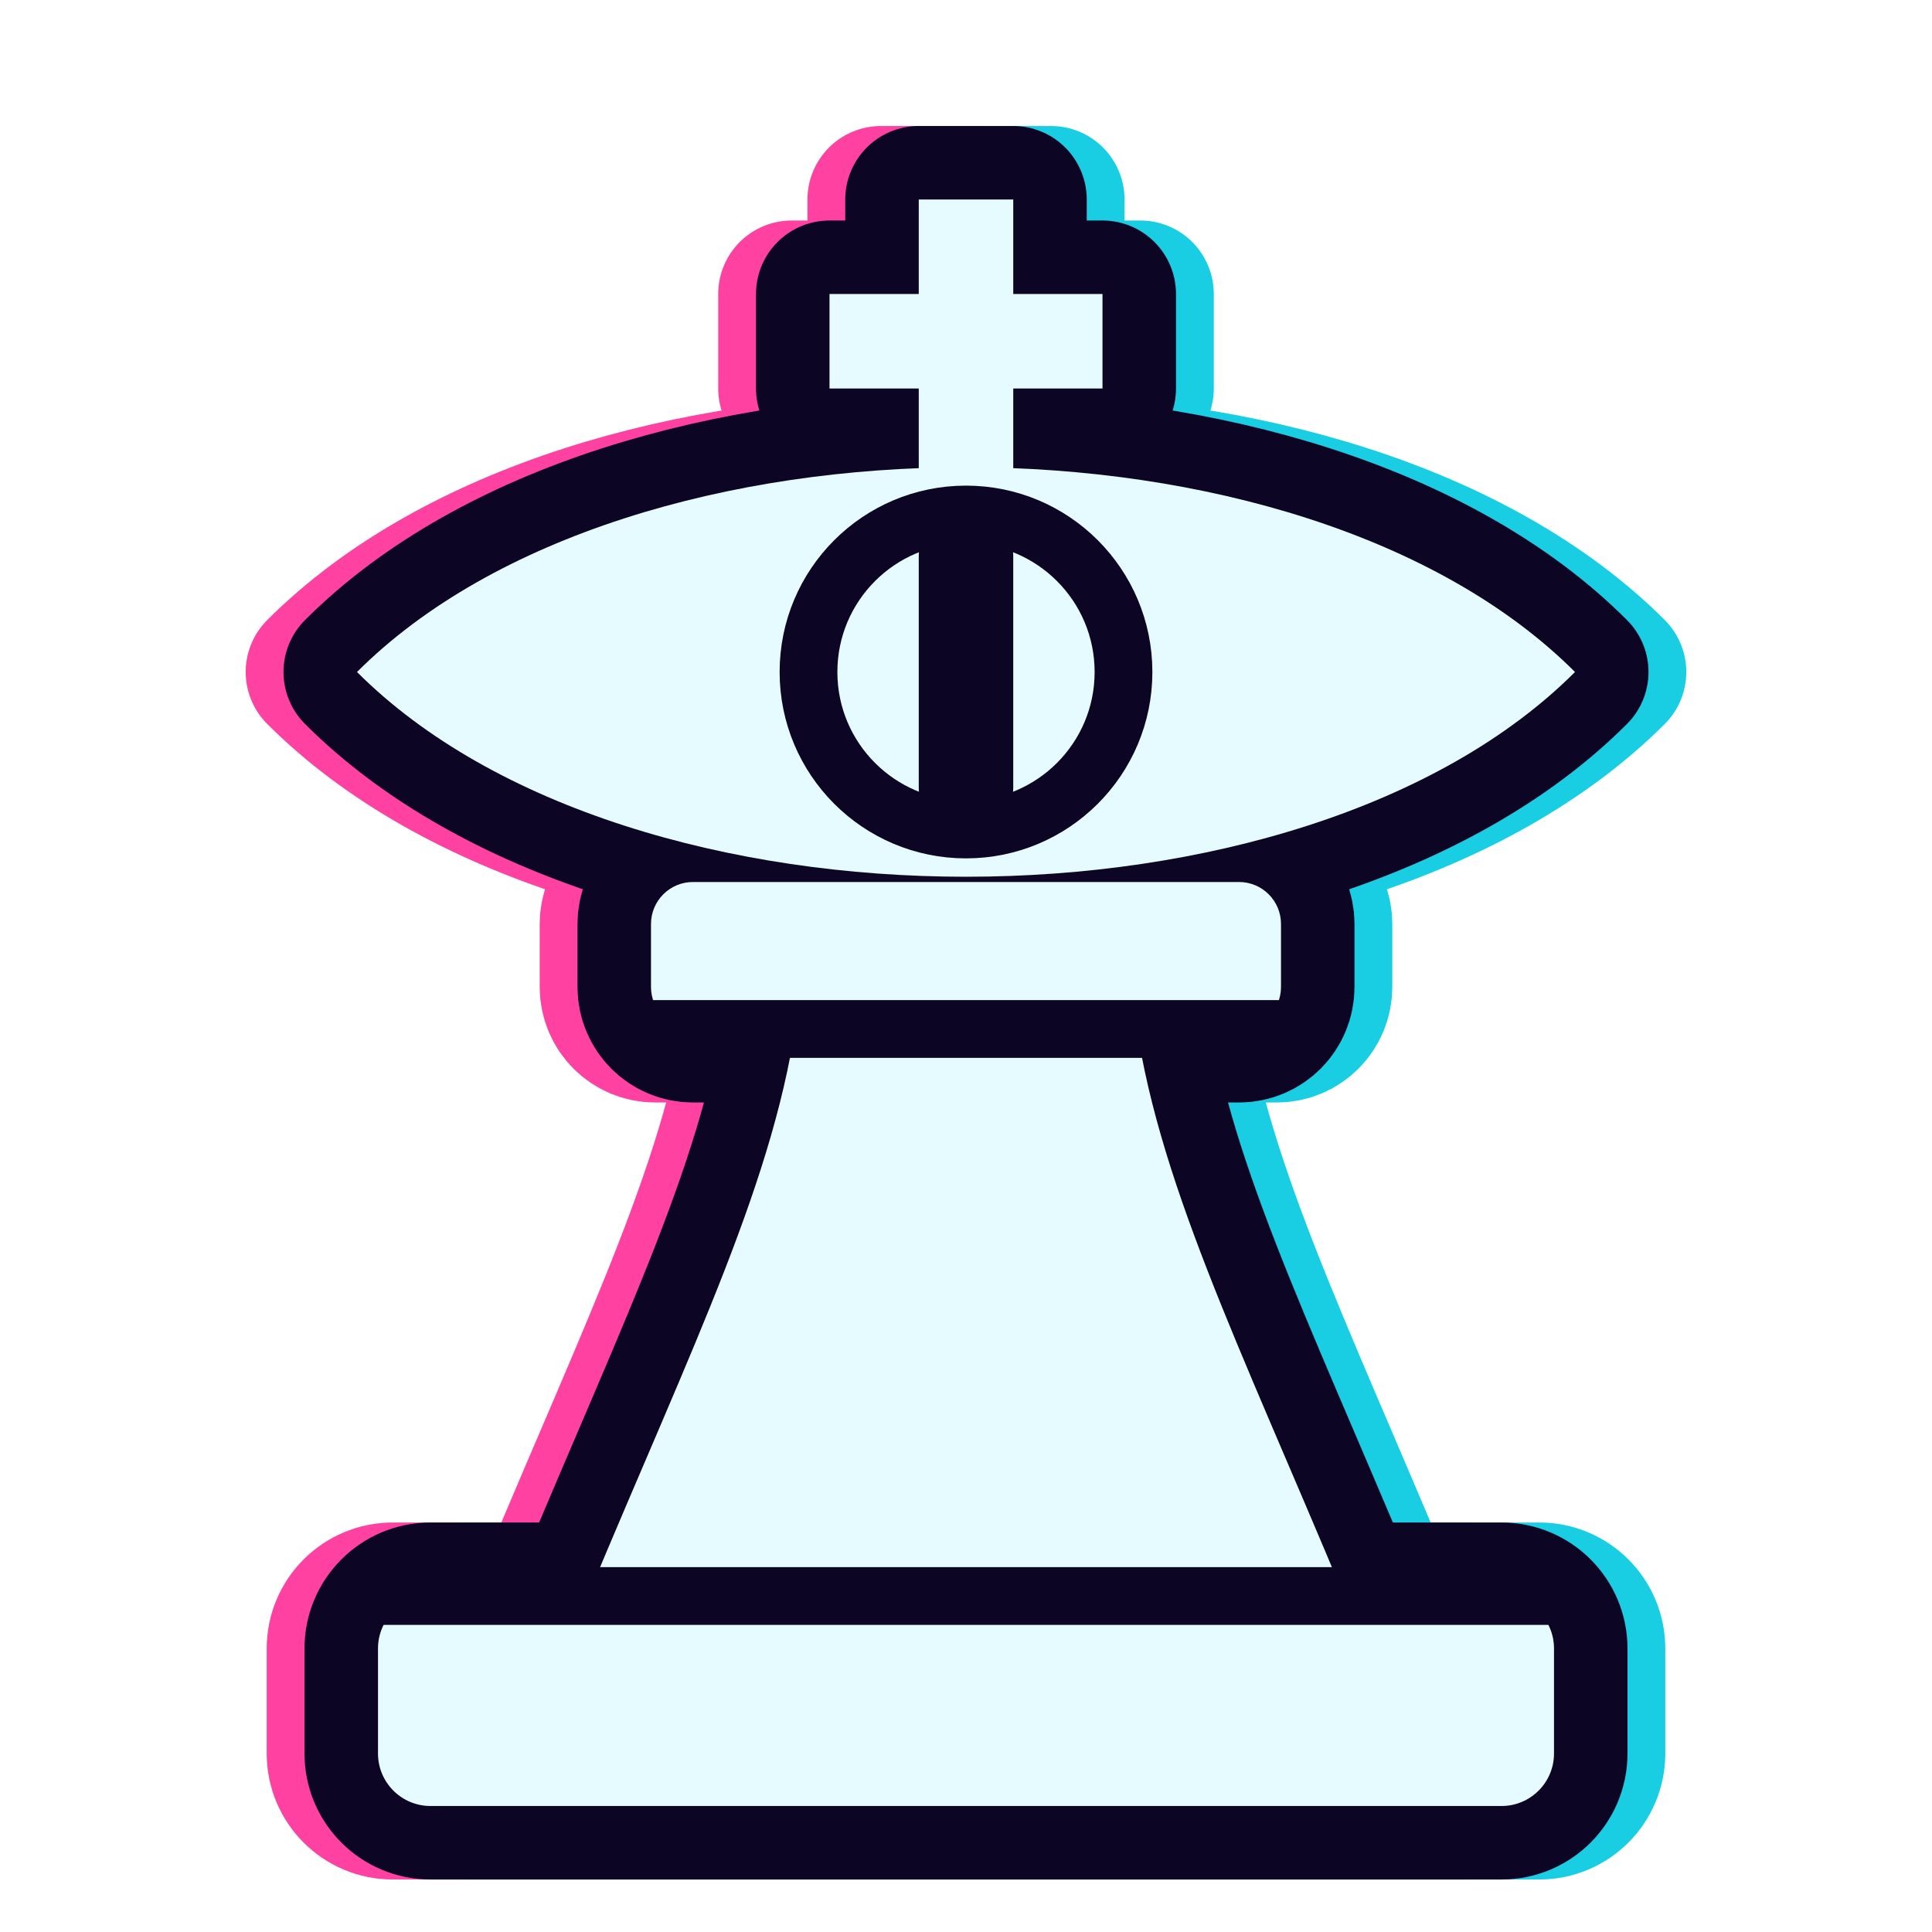
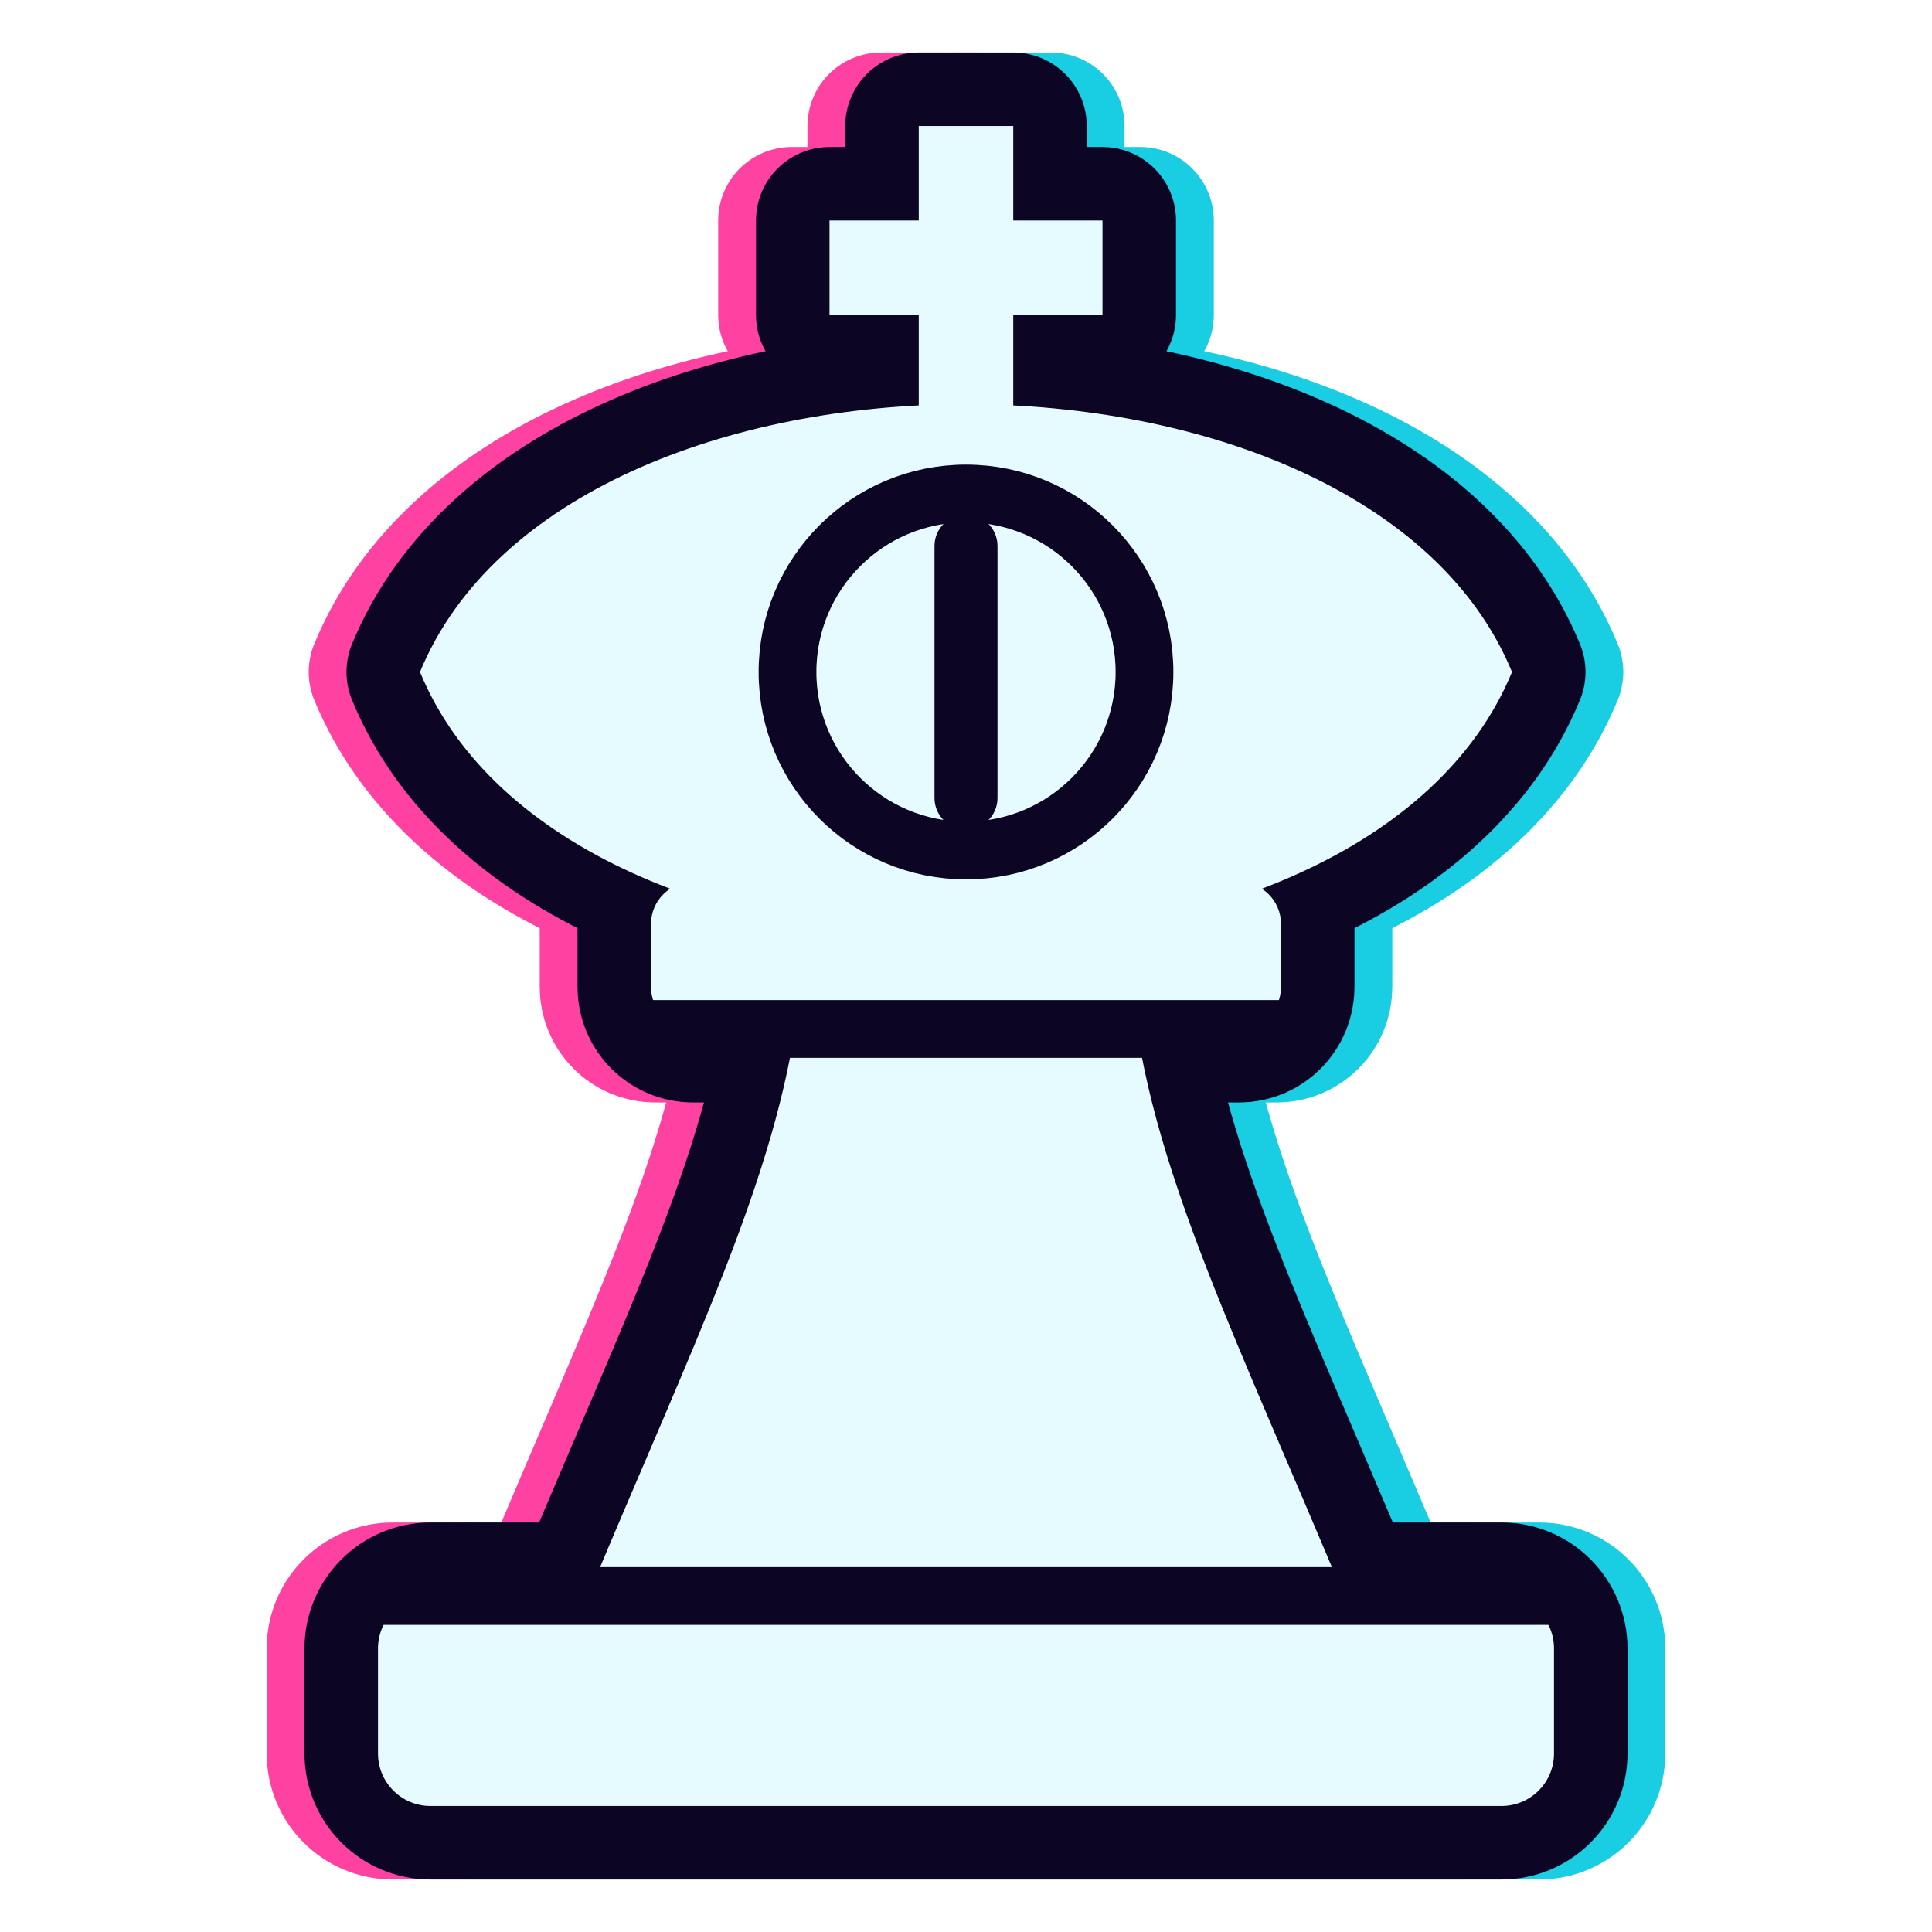
<svg xmlns="http://www.w3.org/2000/svg" viewBox="4 2 92 92">
  <g fill="#ff2e97" stroke="#ff2e97" stroke-width="7.0" stroke-linejoin="round" opacity="0.9" transform="translate(-1.8 0)">
    <rect x="22" y="78" width="56" height="10" rx="2.5" />
    <path d="M32 78 C37 66 41 58 42 50 H58 C59 58 63 66 68 78 Z" />
    <rect x="35" y="44" width="30" height="7" rx="2" />
-     <path d="M47.75 27 V20.5 H43.5 V16 H47.75 V11.5 H52.25 V16 H56.5 V20.5 H52.25 V27 Z" />
-     <path d="M21 34 C34 21 66 21 79 34 C66 47 34 47 21 34 Z" />
+     <path d="M47.75 23 V17 H43.5 V12.5 H47.75 V8 H52.25 V12.5 H56.5 V17 H52.25 V23 Z" />
+     <path d="M24 34 C31 17 69 17 76 34 C69 51 31 51 24 34 Z" />
  </g>
  <g fill="#00c8e0" stroke="#00c8e0" stroke-width="7.0" stroke-linejoin="round" opacity="0.9" transform="translate(1.8 0)">
    <rect x="22" y="78" width="56" height="10" rx="2.5" />
    <path d="M32 78 C37 66 41 58 42 50 H58 C59 58 63 66 68 78 Z" />
    <rect x="35" y="44" width="30" height="7" rx="2" />
-     <path d="M47.75 27 V20.5 H43.5 V16 H47.75 V11.5 H52.25 V16 H56.5 V20.5 H52.25 V27 Z" />
-     <path d="M21 34 C34 21 66 21 79 34 C66 47 34 47 21 34 Z" />
+     <path d="M47.75 23 V17 H43.5 V12.5 H47.75 V8 H52.25 V12.5 H56.5 V17 H52.25 V23 Z" />
+     <path d="M24 34 C31 17 69 17 76 34 C69 51 31 51 24 34 Z" />
  </g>
  <g fill="#0c0624" stroke="#0c0624" stroke-width="7.0" stroke-linejoin="round">
    <rect x="22" y="78" width="56" height="10" rx="2.5" />
    <path d="M32 78 C37 66 41 58 42 50 H58 C59 58 63 66 68 78 Z" />
    <rect x="35" y="44" width="30" height="7" rx="2" />
-     <path d="M47.75 27 V20.5 H43.5 V16 H47.75 V11.5 H52.25 V16 H56.5 V20.5 H52.25 V27 Z" />
-     <path d="M21 34 C34 21 66 21 79 34 C66 47 34 47 21 34 Z" />
+     <path d="M47.75 23 V17 H43.5 V12.5 H47.75 V8 H52.25 V12.5 H56.5 V17 H52.25 V23 Z" />
+     <path d="M24 34 C31 17 69 17 76 34 C69 51 31 51 24 34 Z" />
  </g>
  <g fill="#e6fbff">
    <rect x="22" y="78" width="56" height="10" rx="2.5" />
    <path d="M32 78 C37 66 41 58 42 50 H58 C59 58 63 66 68 78 Z" />
    <rect x="35" y="44" width="30" height="7" rx="2" />
-     <path d="M47.75 27 V20.5 H43.5 V16 H47.75 V11.5 H52.25 V16 H56.5 V20.5 H52.25 V27 Z" />
-     <path d="M21 34 C34 21 66 21 79 34 C66 47 34 47 21 34 Z" />
+     <path d="M47.75 23 V17 H43.5 V12.5 H47.75 V8 H52.25 V12.5 H56.5 V17 H52.25 V23 Z" />
+     <path d="M24 34 C31 17 69 17 76 34 C69 51 31 51 24 34 Z" />
  </g>
  <g fill="none" stroke="#0c0624" stroke-width="2.75" stroke-linecap="round">
    <path d="M22 78 H78" />
    <path d="M35 51 H65" />
-     <circle cx="50" cy="34" r="7.5" />
-     <path d="M50 28.5 V39.5" stroke-width="4.5" />
+     <circle cx="50" cy="34" r="8.5" />
+     <path d="M50 28 V40" stroke-width="3" />
  </g>
</svg>
